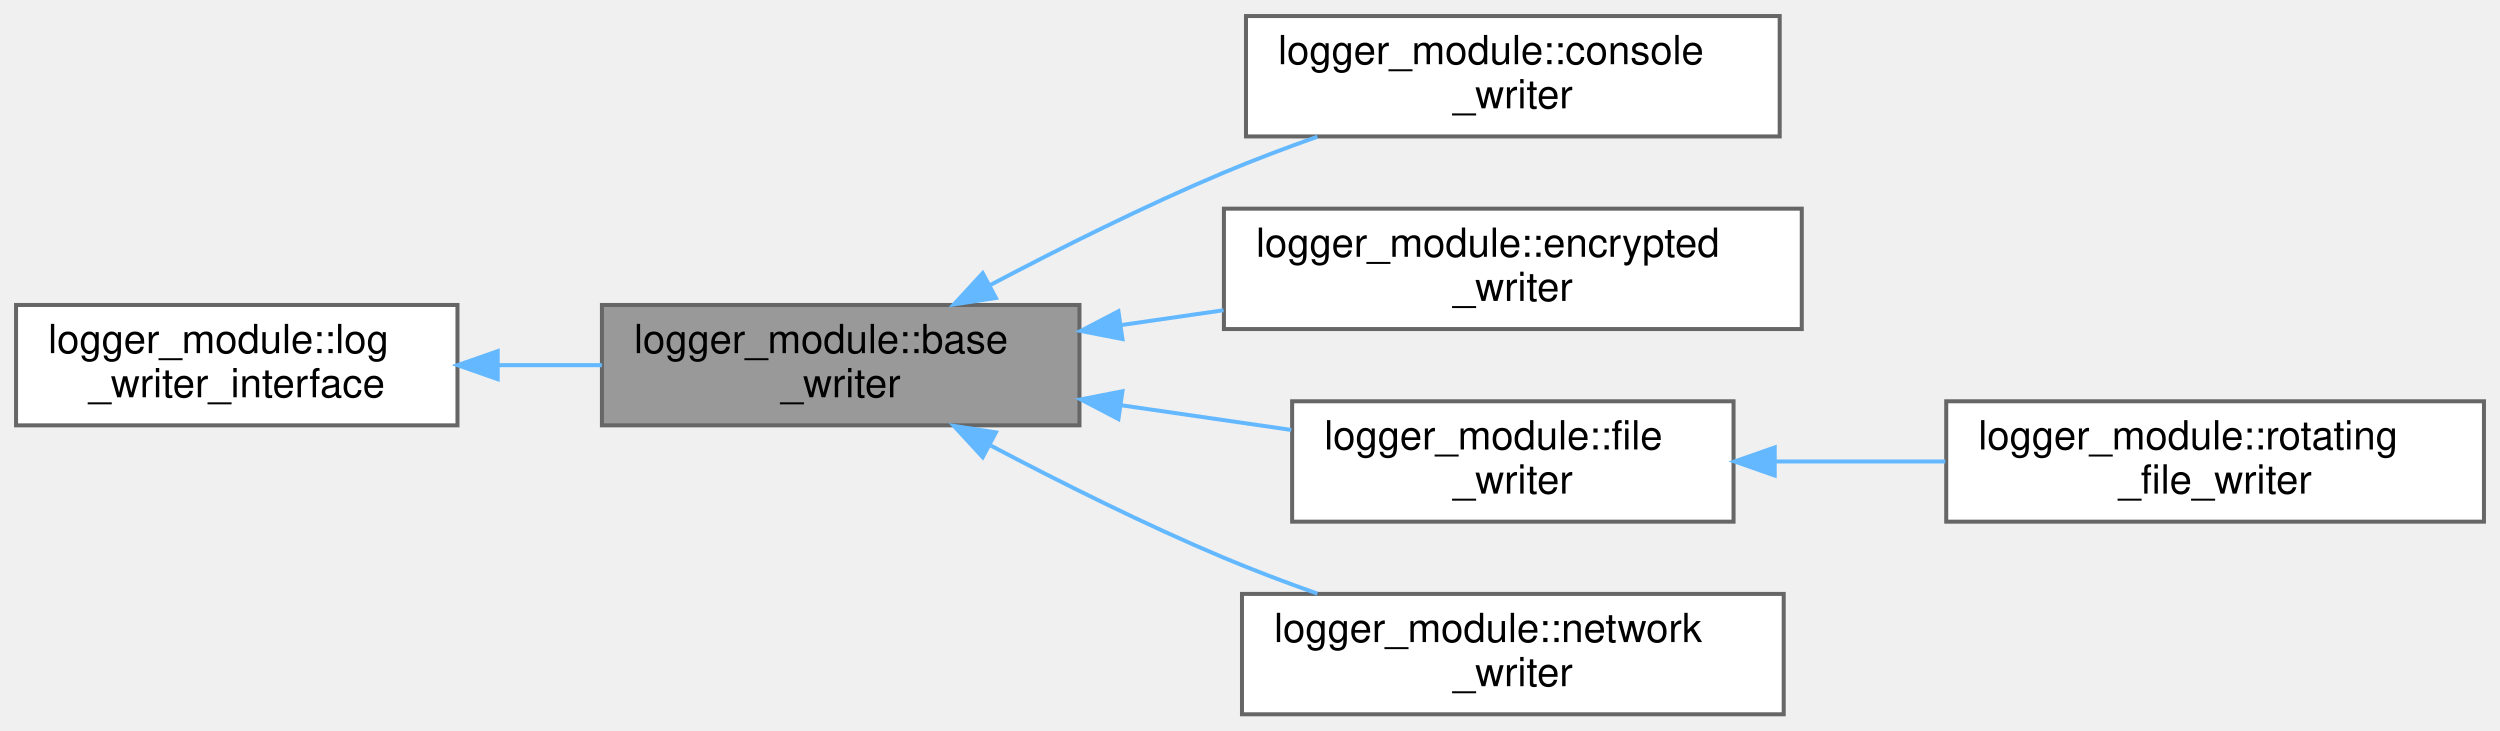
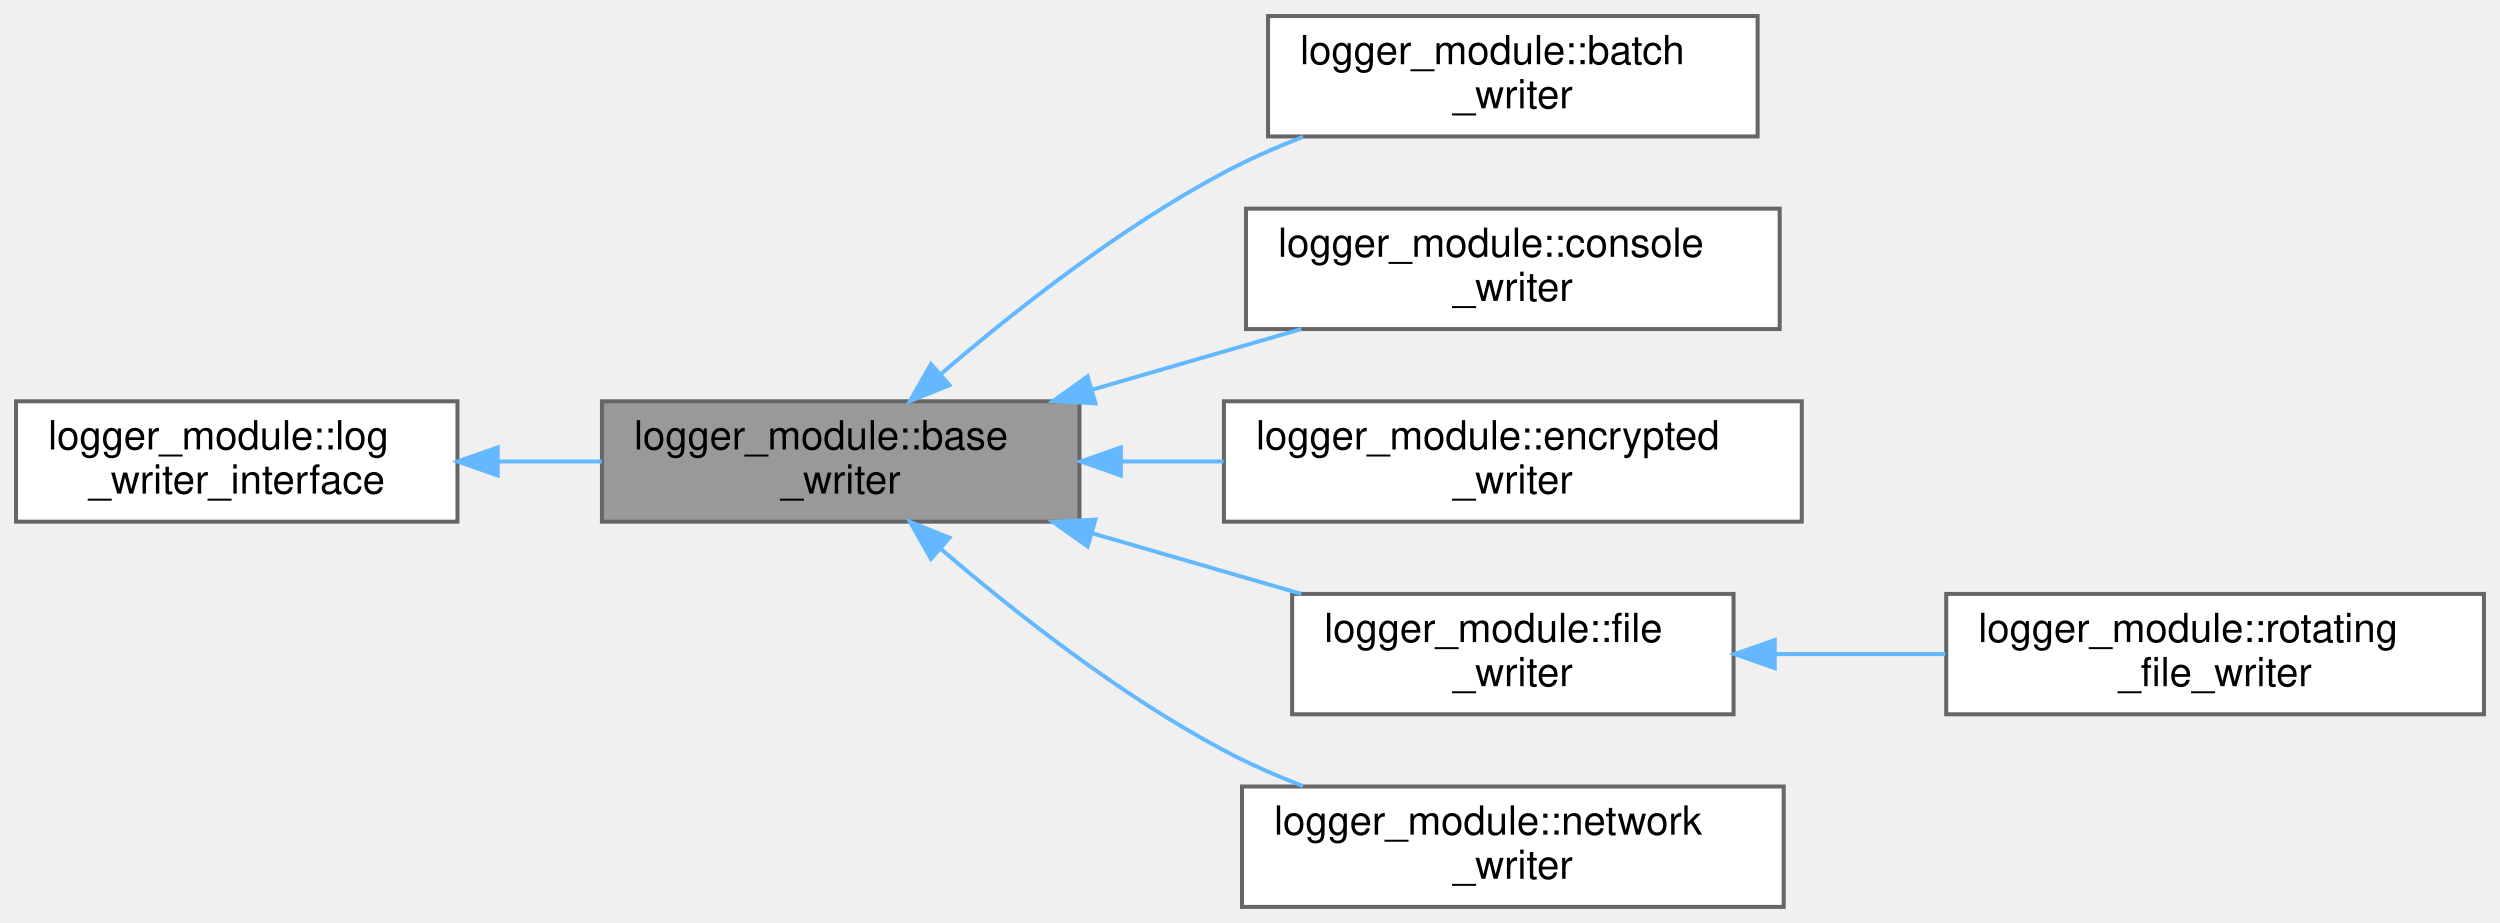
- <svg xmlns="http://www.w3.org/2000/svg" xmlns:xlink="http://www.w3.org/1999/xlink" width="623pt" height="182pt" viewBox="0.00 0.00 623.00 182.00">
-   <g id="graph0" class="graph" transform="scale(1 1) rotate(0) translate(4 178)">
+ <svg xmlns="http://www.w3.org/2000/svg" xmlns:xlink="http://www.w3.org/1999/xlink" width="623pt" height="230pt" viewBox="0.00 0.00 623.00 230.00">
+   <g id="graph0" class="graph" transform="scale(1 1) rotate(0) translate(4 226)">
    <g id="Node000001" class="node">
      <g id="a_Node000001">
        <a xlink:title="Base class for all log writers.">
-           <polygon fill="#999999" stroke="#666666" points="265,-102 146,-102 146,-72 265,-72 265,-102" />
-           <text text-anchor="start" x="154" y="-90" font-family="Helvetica,sans-Serif" font-size="10.00">logger_module::base</text>
-           <text text-anchor="middle" x="205.5" y="-79" font-family="Helvetica,sans-Serif" font-size="10.00">_writer</text>
+           <polygon fill="#999999" stroke="#666666" points="265,-126 146,-126 146,-96 265,-96 265,-126" />
+           <text text-anchor="start" x="154" y="-114" font-family="Helvetica,sans-Serif" font-size="10.00">logger_module::base</text>
+           <text text-anchor="middle" x="205.5" y="-103" font-family="Helvetica,sans-Serif" font-size="10.00">_writer</text>
        </a>
      </g>
    </g>
    <g id="Node000003" class="node">
      <g id="a_Node000003">
+         <a xlink:href="classlogger__module_1_1batch__writer.html" target="_top" xlink:title="Batch writer that accumulates log entries and writes them in batches.">
+           <polygon fill="white" stroke="#666666" points="434,-222 312,-222 312,-192 434,-192 434,-222" />
+           <text text-anchor="start" x="320" y="-210" font-family="Helvetica,sans-Serif" font-size="10.00">logger_module::batch</text>
+           <text text-anchor="middle" x="373" y="-199" font-family="Helvetica,sans-Serif" font-size="10.00">_writer</text>
+         </a>
+       </g>
+     </g>
+     <g id="edge2_Node000001_Node000003" class="edge">
+       <g id="a_edge2_Node000001_Node000003">
+         <a xlink:title=" ">
+           <path fill="none" stroke="#63b8ff" d="M230.56,-132.87C248.81,-148.54 275.1,-169.23 301,-183 307.2,-186.3 313.95,-189.27 320.73,-191.91" />
+           <polygon fill="#63b8ff" stroke="#63b8ff" points="232.6,-130.01 222.77,-126.06 228,-135.28 232.6,-130.01" />
+         </a>
+       </g>
+     </g>
+     <g id="Node000004" class="node">
+       <g id="a_Node000004">
        <a xlink:href="classlogger__module_1_1console__writer.html" target="_top" xlink:title="Console writer that outputs logs to stdout/stderr.">
          <polygon fill="white" stroke="#666666" points="439.5,-174 306.5,-174 306.5,-144 439.5,-144 439.5,-174" />
          <text text-anchor="start" x="314.5" y="-162" font-family="Helvetica,sans-Serif" font-size="10.00">logger_module::console</text>
          <text text-anchor="middle" x="373" y="-151" font-family="Helvetica,sans-Serif" font-size="10.00">_writer</text>
        </a>
      </g>
    </g>
-     <g id="edge2_Node000001_Node000003" class="edge">
-       <g id="a_edge2_Node000001_Node000003">
+     <g id="edge3_Node000001_Node000004" class="edge">
+       <g id="a_edge3_Node000001_Node000004">
        <a xlink:title=" ">
-           <path fill="none" stroke="#63b8ff" d="M242.9,-107.04C260.22,-116.17 281.39,-126.76 301,-135 308.44,-138.13 316.44,-141.15 324.29,-143.93" />
-           <polygon fill="#63b8ff" stroke="#63b8ff" points="244.18,-103.75 233.71,-102.14 240.89,-109.93 244.18,-103.75" />
+           <path fill="none" stroke="#63b8ff" d="M268.31,-128.93C285.42,-133.89 303.8,-139.22 320.27,-144" />
+           <polygon fill="#63b8ff" stroke="#63b8ff" points="268.99,-125.48 258.41,-126.06 267.04,-132.2 268.99,-125.48" />
        </a>
      </g>
    </g>
-     <g id="Node000004" class="node">
-       <g id="a_Node000004">
+     <g id="Node000005" class="node">
+       <g id="a_Node000005">
        <a xlink:href="classlogger__module_1_1encrypted__writer.html" target="_top" xlink:title="Writer that encrypts log data before passing to another writer.">
          <polygon fill="white" stroke="#666666" points="445,-126 301,-126 301,-96 445,-96 445,-126" />
          <text text-anchor="start" x="309" y="-114" font-family="Helvetica,sans-Serif" font-size="10.00">logger_module::encrypted</text>
          <text text-anchor="middle" x="373" y="-103" font-family="Helvetica,sans-Serif" font-size="10.00">_writer</text>
        </a>
      </g>
    </g>
-     <g id="edge3_Node000001_Node000004" class="edge">
-       <g id="a_edge3_Node000001_Node000004">
+     <g id="edge4_Node000001_Node000005" class="edge">
+       <g id="a_edge4_Node000001_Node000005">
        <a xlink:title=" ">
-           <path fill="none" stroke="#63b8ff" d="M275.45,-97C283.86,-98.22 292.47,-99.47 300.91,-100.69" />
-           <polygon fill="#63b8ff" stroke="#63b8ff" points="275.71,-93.5 265.32,-95.53 274.71,-100.43 275.71,-93.5" />
+           <path fill="none" stroke="#63b8ff" d="M275.45,-111C283.86,-111 292.47,-111 300.91,-111" />
+           <polygon fill="#63b8ff" stroke="#63b8ff" points="275.32,-107.5 265.32,-111 275.32,-114.5 275.32,-107.5" />
        </a>
      </g>
    </g>
-     <g id="Node000005" class="node">
-       <g id="a_Node000005">
+     <g id="Node000006" class="node">
+       <g id="a_Node000006">
        <a xlink:href="classlogger__module_1_1file__writer.html" target="_top" xlink:title="Basic file writer for logging to files.">
          <polygon fill="white" stroke="#666666" points="428,-78 318,-78 318,-48 428,-48 428,-78" />
          <text text-anchor="start" x="326" y="-66" font-family="Helvetica,sans-Serif" font-size="10.00">logger_module::file</text>
          <text text-anchor="middle" x="373" y="-55" font-family="Helvetica,sans-Serif" font-size="10.00">_writer</text>
        </a>
      </g>
    </g>
-     <g id="edge4_Node000001_Node000005" class="edge">
-       <g id="a_edge4_Node000001_Node000005">
+     <g id="edge5_Node000001_Node000006" class="edge">
+       <g id="a_edge5_Node000001_Node000006">
        <a xlink:title=" ">
-           <path fill="none" stroke="#63b8ff" d="M275.48,-77C289.6,-74.95 304.28,-72.82 317.79,-70.86" />
-           <polygon fill="#63b8ff" stroke="#63b8ff" points="274.71,-73.57 265.32,-78.47 275.71,-80.5 274.71,-73.57" />
+           <path fill="none" stroke="#63b8ff" d="M268.31,-93.07C285.42,-88.11 303.8,-82.78 320.27,-78" />
+           <polygon fill="#63b8ff" stroke="#63b8ff" points="267.04,-89.8 258.41,-95.94 268.99,-96.52 267.04,-89.8" />
        </a>
      </g>
    </g>
-     <g id="Node000007" class="node">
-       <g id="a_Node000007">
+     <g id="Node000008" class="node">
+       <g id="a_Node000008">
        <a xlink:href="classlogger__module_1_1network__writer.html" target="_top" xlink:title="Sends logs over network (TCP/UDP)">
          <polygon fill="white" stroke="#666666" points="440.5,-30 305.5,-30 305.5,0 440.5,0 440.5,-30" />
          <text text-anchor="start" x="313.5" y="-18" font-family="Helvetica,sans-Serif" font-size="10.00">logger_module::network</text>
          <text text-anchor="middle" x="373" y="-7" font-family="Helvetica,sans-Serif" font-size="10.00">_writer</text>
        </a>
      </g>
    </g>
-     <g id="edge6_Node000001_Node000007" class="edge">
-       <g id="a_edge6_Node000001_Node000007">
+     <g id="edge7_Node000001_Node000008" class="edge">
+       <g id="a_edge7_Node000001_Node000008">
        <a xlink:title=" ">
-           <path fill="none" stroke="#63b8ff" d="M242.9,-66.96C260.22,-57.83 281.39,-47.24 301,-39 308.44,-35.87 316.44,-32.85 324.29,-30.07" />
-           <polygon fill="#63b8ff" stroke="#63b8ff" points="240.89,-64.07 233.71,-71.86 244.18,-70.25 240.89,-64.07" />
+           <path fill="none" stroke="#63b8ff" d="M230.56,-89.13C248.81,-73.46 275.1,-52.77 301,-39 307.2,-35.7 313.95,-32.73 320.73,-30.09" />
+           <polygon fill="#63b8ff" stroke="#63b8ff" points="228,-86.72 222.77,-95.94 232.6,-91.99 228,-86.72" />
        </a>
      </g>
    </g>
    <g id="Node000002" class="node">
      <g id="a_Node000002">
        <a xlink:href="classlogger__module_1_1log__writer__interface.html" target="_top" xlink:title="Interface for log writers.">
-           <polygon fill="white" stroke="#666666" points="110,-102 0,-102 0,-72 110,-72 110,-102" />
-           <text text-anchor="start" x="8" y="-90" font-family="Helvetica,sans-Serif" font-size="10.00">logger_module::log</text>
-           <text text-anchor="middle" x="55" y="-79" font-family="Helvetica,sans-Serif" font-size="10.00">_writer_interface</text>
+           <polygon fill="white" stroke="#666666" points="110,-126 0,-126 0,-96 110,-96 110,-126" />
+           <text text-anchor="start" x="8" y="-114" font-family="Helvetica,sans-Serif" font-size="10.00">logger_module::log</text>
+           <text text-anchor="middle" x="55" y="-103" font-family="Helvetica,sans-Serif" font-size="10.00">_writer_interface</text>
        </a>
      </g>
    </g>
    <g id="edge1_Node000001_Node000002" class="edge">
      <g id="a_edge1_Node000001_Node000002">
        <a xlink:title=" ">
-           <path fill="none" stroke="#63b8ff" d="M120.04,-87C128.67,-87 137.48,-87 146,-87" />
-           <polygon fill="#63b8ff" stroke="#63b8ff" points="120.03,-83.5 110.03,-87 120.03,-90.5 120.03,-83.5" />
+           <path fill="none" stroke="#63b8ff" d="M120.04,-111C128.67,-111 137.48,-111 146,-111" />
+           <polygon fill="#63b8ff" stroke="#63b8ff" points="120.03,-107.5 110.03,-111 120.03,-114.5 120.03,-107.5" />
        </a>
      </g>
    </g>
-     <g id="Node000006" class="node">
-       <g id="a_Node000006">
+     <g id="Node000007" class="node">
+       <g id="a_Node000007">
        <a xlink:href="classlogger__module_1_1rotating__file__writer.html" target="_top" xlink:title="File writer with rotation support based on size or time.">
          <polygon fill="white" stroke="#666666" points="615,-78 481,-78 481,-48 615,-48 615,-78" />
          <text text-anchor="start" x="489" y="-66" font-family="Helvetica,sans-Serif" font-size="10.00">logger_module::rotating</text>
          <text text-anchor="middle" x="548" y="-55" font-family="Helvetica,sans-Serif" font-size="10.00">_file_writer</text>
        </a>
      </g>
    </g>
-     <g id="edge5_Node000005_Node000006" class="edge">
-       <g id="a_edge5_Node000005_Node000006">
+     <g id="edge6_Node000006_Node000007" class="edge">
+       <g id="a_edge6_Node000006_Node000007">
        <a xlink:title=" ">
          <path fill="none" stroke="#63b8ff" d="M438.61,-63C452.38,-63 466.94,-63 480.77,-63" />
          <polygon fill="#63b8ff" stroke="#63b8ff" points="438.26,-59.5 428.26,-63 438.26,-66.5 438.26,-59.5" />
        </a>
      </g>
    </g>
  </g>
</svg>
